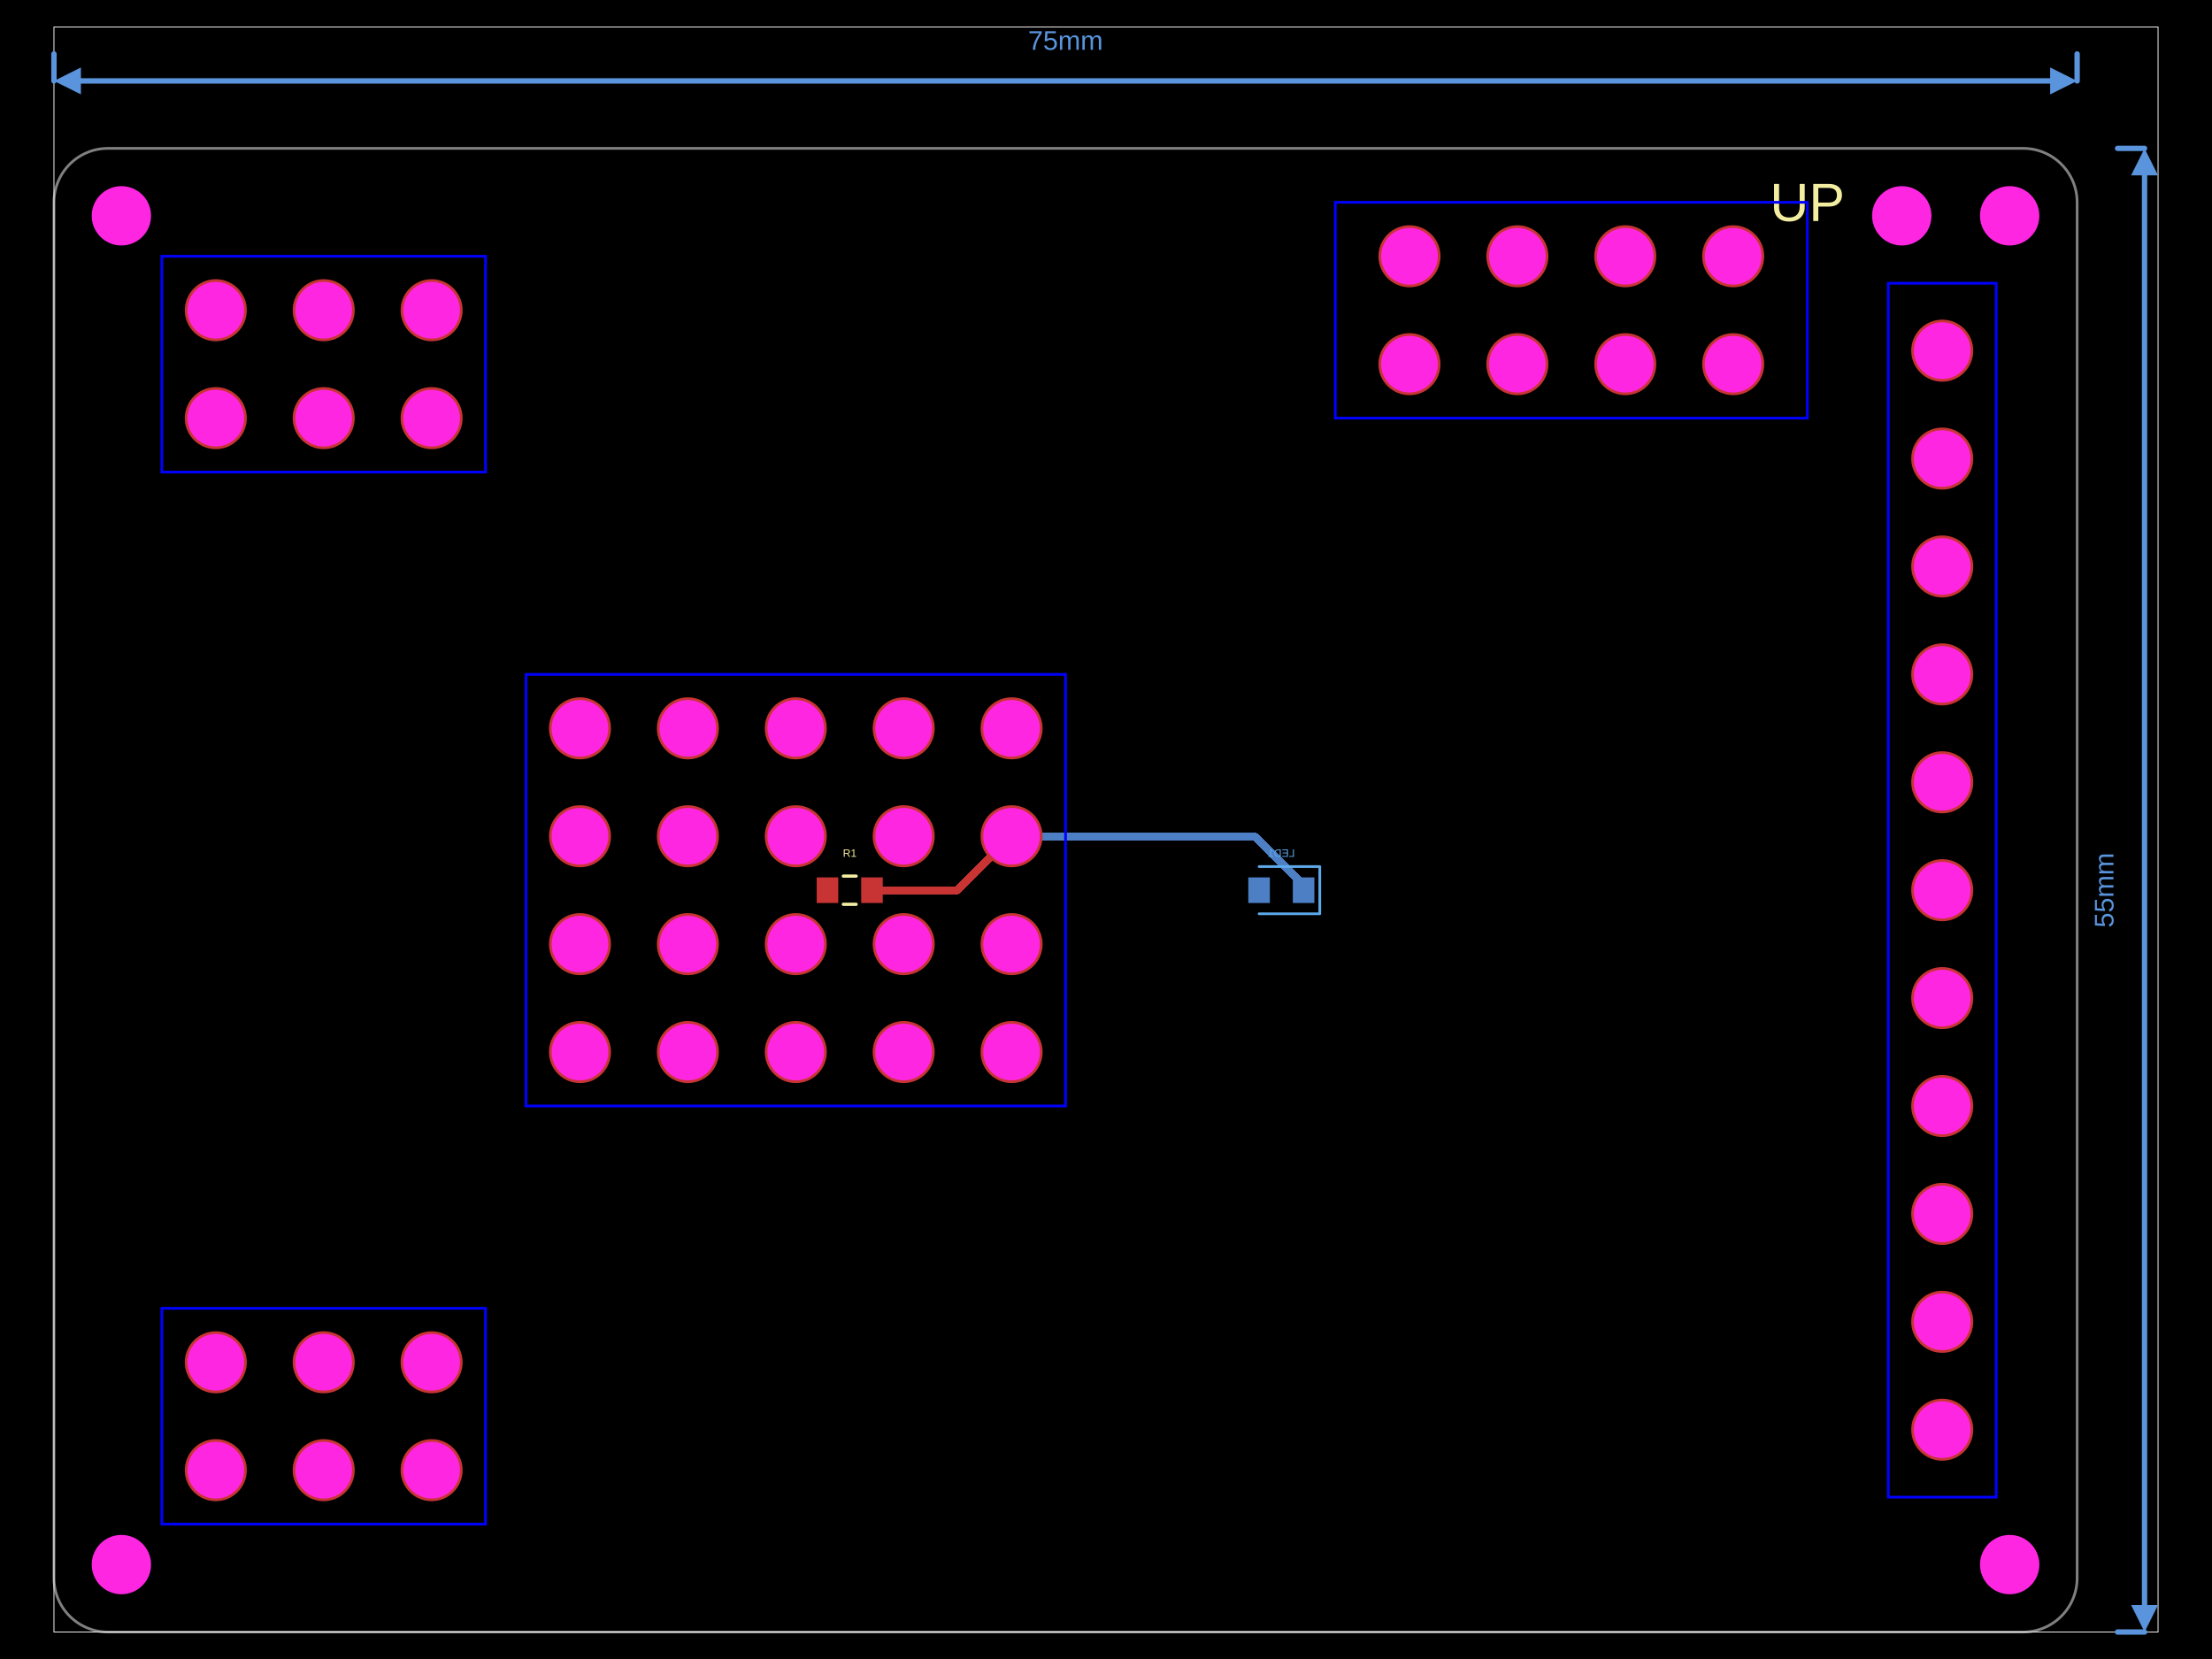
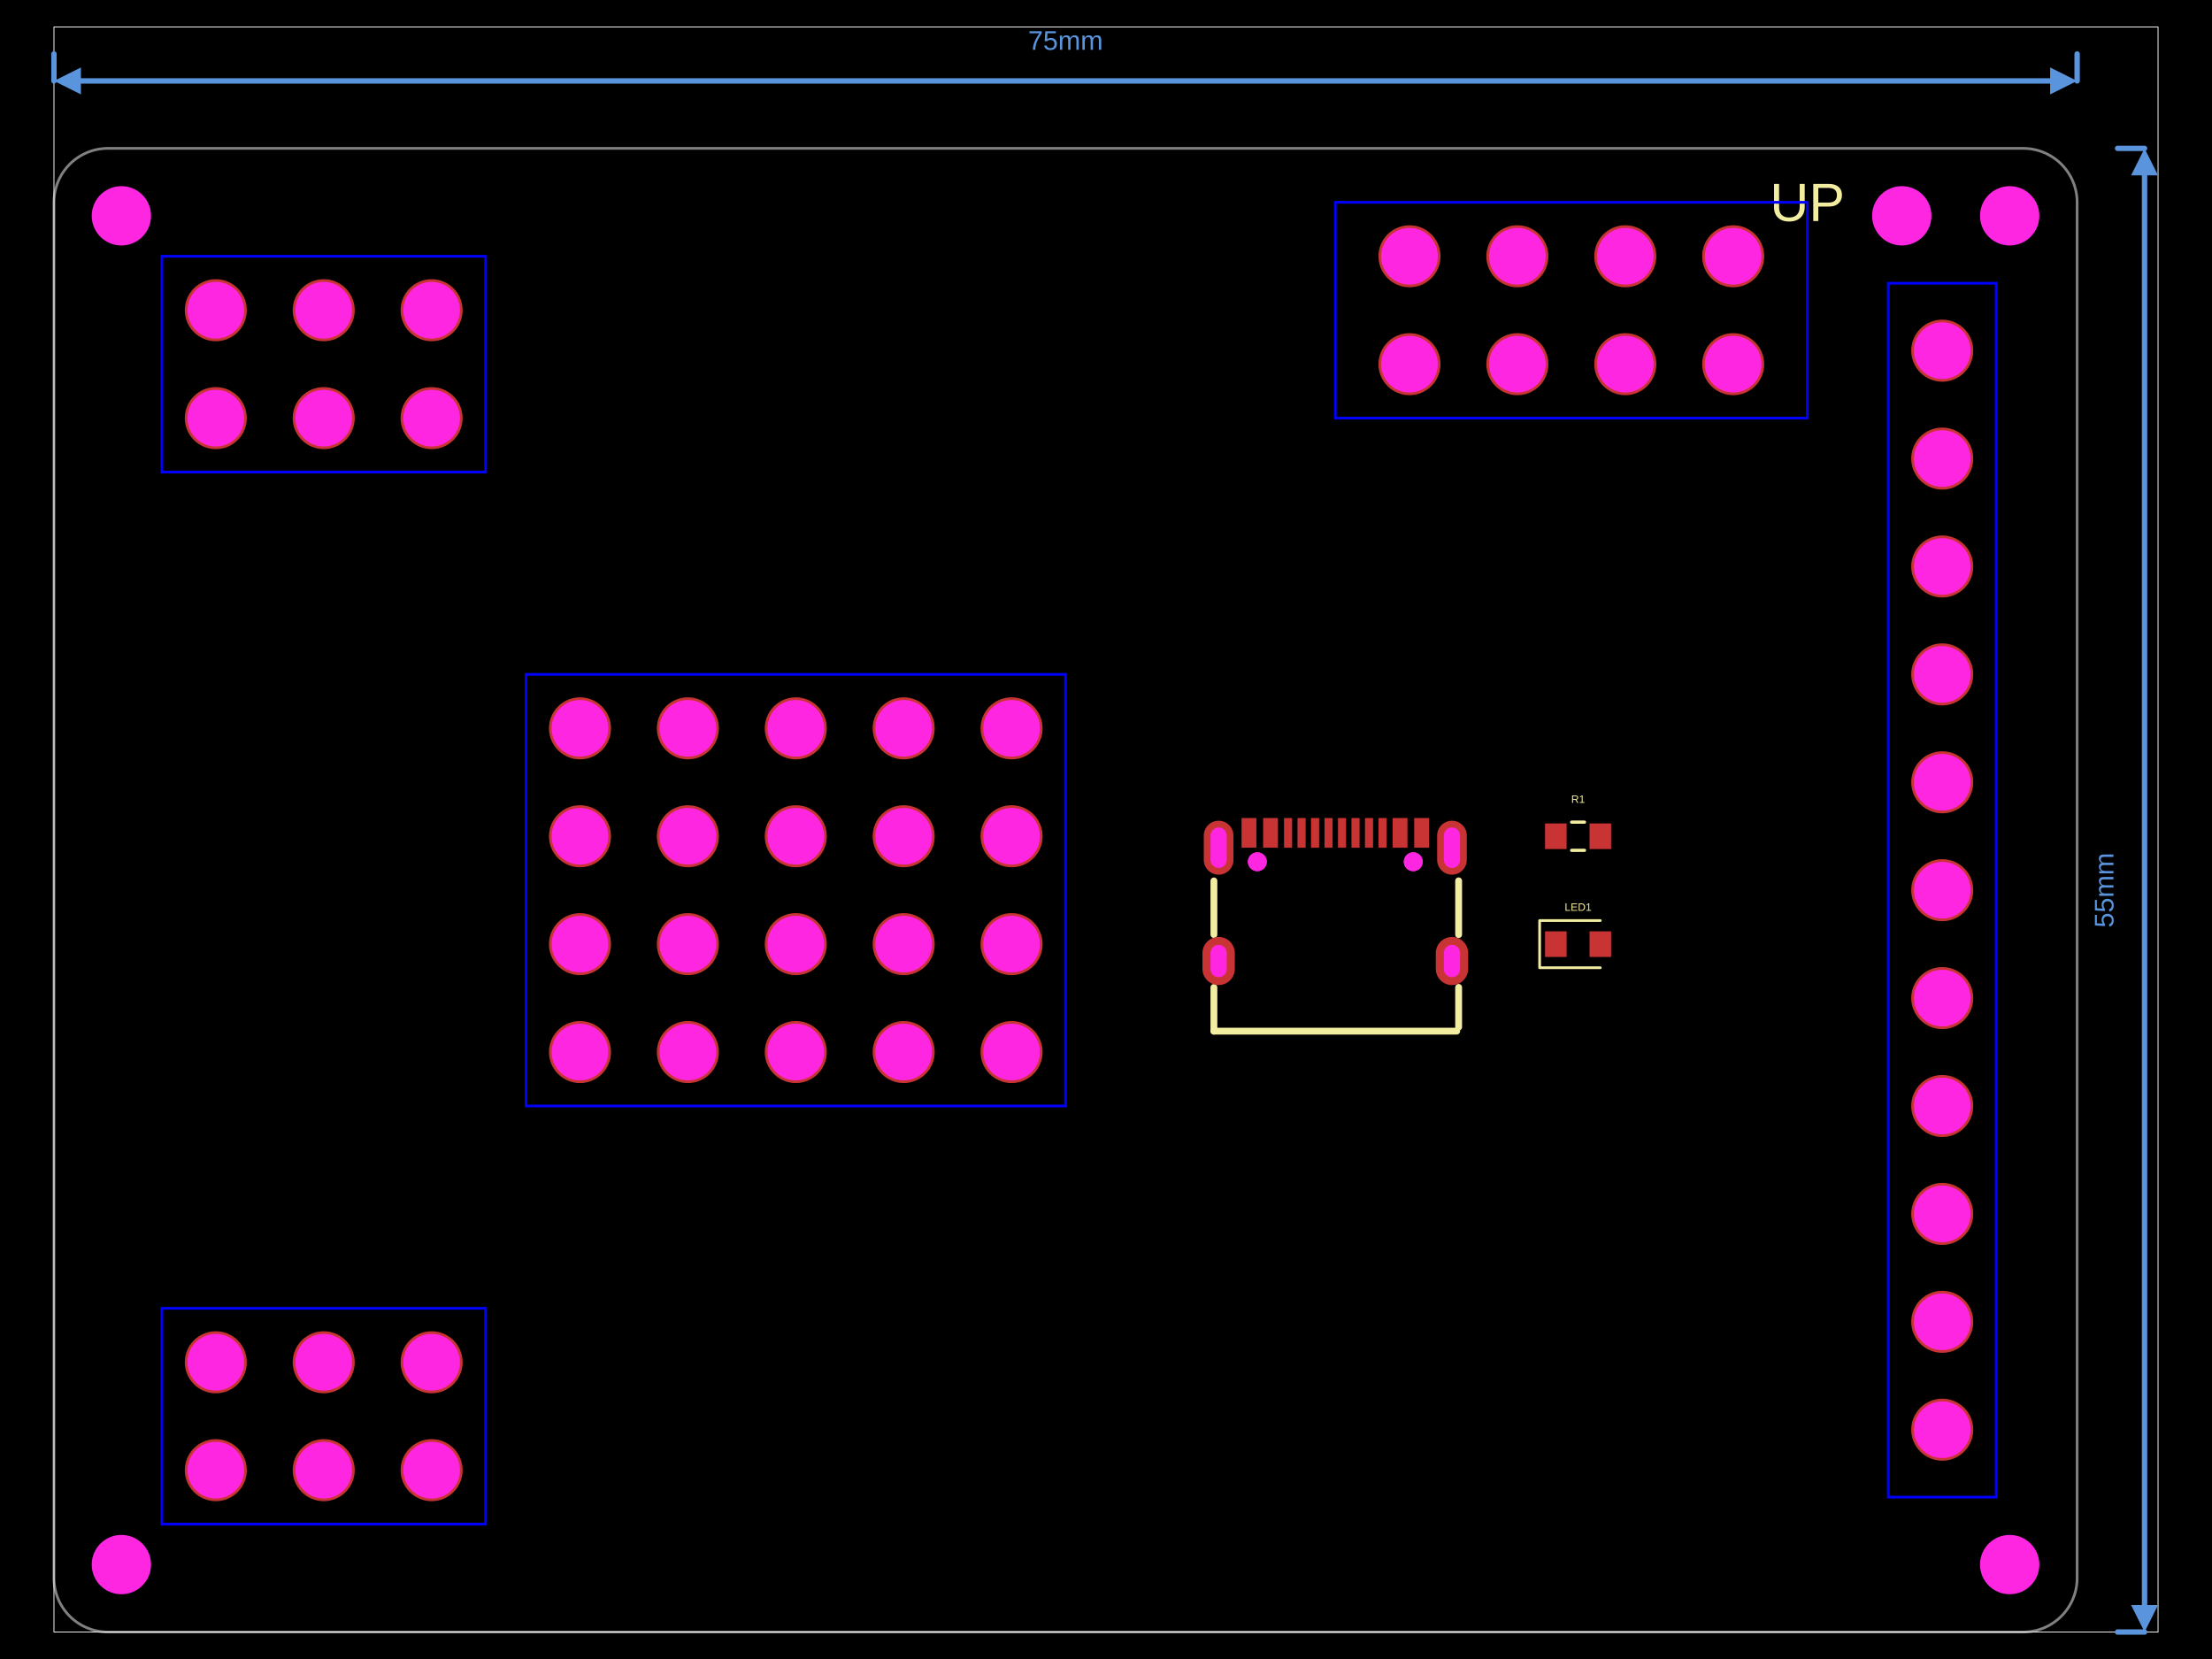
<svg xmlns="http://www.w3.org/2000/svg" width="800" height="600" data-software-used-string="@tscircuit/core@0.0.1693">
  <style />
  <rect class="boundary" x="0" y="0" fill="#000" width="800" height="600" data-type="pcb_background" data-pcb-layer="global" />
  <rect class="pcb-boundary" fill="none" stroke="#fff" stroke-width="0.3" x="19.512" y="9.756" width="760.976" height="580.488" data-type="pcb_boundary" data-pcb-layer="global" />
  <path class="pcb-board" d="M 39.024 590.244 L 731.707 590.244 L 732.665 590.22 L 733.62 590.15 L 734.57 590.033 L 735.514 589.869 L 736.448 589.659 L 737.371 589.404 L 738.281 589.103 L 739.174 588.759 L 740.05 588.371 L 740.905 587.94 L 741.739 587.468 L 742.548 586.956 L 743.331 586.404 L 744.086 585.815 L 744.811 585.189 L 745.505 584.529 L 746.165 583.835 L 746.79 583.11 L 747.38 582.355 L 747.931 581.572 L 748.443 580.763 L 748.916 579.93 L 749.346 579.074 L 749.734 578.199 L 750.079 577.305 L 750.379 576.396 L 750.635 575.473 L 750.845 574.538 L 751.008 573.595 L 751.126 572.644 L 751.196 571.689 L 751.22 570.732 L 751.22 73.171 L 751.196 72.213 L 751.126 71.258 L 751.008 70.308 L 750.845 69.364 L 750.635 68.43 L 750.379 67.507 L 750.079 66.597 L 749.734 65.704 L 749.346 64.828 L 748.916 63.973 L 748.443 63.139 L 747.931 62.33 L 747.38 61.547 L 746.79 60.792 L 746.165 60.067 L 745.505 59.374 L 744.811 58.713 L 744.086 58.088 L 743.331 57.498 L 742.548 56.947 L 741.739 56.435 L 740.905 55.963 L 740.05 55.532 L 739.174 55.144 L 738.281 54.799 L 737.371 54.499 L 736.448 54.243 L 735.514 54.033 L 734.57 53.87 L 733.62 53.752 L 732.665 53.682 L 731.707 53.659 L 39.024 53.659 L 38.067 53.682 L 37.112 53.752 L 36.161 53.87 L 35.218 54.033 L 34.283 54.243 L 33.36 54.499 L 32.451 54.799 L 31.557 55.144 L 30.682 55.532 L 29.826 55.963 L 28.993 56.435 L 28.184 56.947 L 27.401 57.498 L 26.646 58.088 L 25.921 58.713 L 25.227 59.374 L 24.567 60.067 L 23.941 60.792 L 23.352 61.547 L 22.801 62.33 L 22.288 63.139 L 21.816 63.973 L 21.386 64.828 L 20.997 65.704 L 20.653 66.597 L 20.352 67.507 L 20.097 68.43 L 19.887 69.364 L 19.723 70.308 L 19.606 71.258 L 19.536 72.213 L 19.512 73.171 L 19.512 570.732 L 19.536 571.689 L 19.606 572.644 L 19.723 573.595 L 19.887 574.538 L 20.097 575.473 L 20.352 576.396 L 20.653 577.305 L 20.997 578.199 L 21.386 579.074 L 21.816 579.93 L 22.288 580.763 L 22.801 581.572 L 23.352 582.355 L 23.941 583.11 L 24.567 583.835 L 25.227 584.529 L 25.921 585.189 L 26.646 585.815 L 27.401 586.404 L 28.184 586.956 L 28.993 587.468 L 29.826 587.94 L 30.682 588.371 L 31.557 588.759 L 32.451 589.103 L 33.36 589.404 L 34.283 589.659 L 35.218 589.869 L 36.161 590.033 L 37.112 590.15 L 38.067 590.22 L 39.024 590.244 Z" fill="none" stroke="rgba(255, 255, 255, 0.5)" stroke-width="0.976" data-type="pcb_board" data-pcb-layer="board" />
-   <rect class="pcb-pad" fill="rgb(77, 127, 196)" x="467.561" y="317.317" width="7.805" height="9.268" data-type="pcb_smtpad" data-pcb-layer="bottom" data-pad-name="LED1.pin1" />
-   <rect class="pcb-pad" fill="rgb(77, 127, 196)" x="451.463" y="317.317" width="7.805" height="9.268" data-type="pcb_smtpad" data-pcb-layer="bottom" data-pad-name="LED1.pin2" />
-   <path class="pcb-trace" stroke="rgb(77, 127, 196)" fill="none" d="M 365.854 302.439 L 453.659 302.439" stroke-width="2.927" stroke-linecap="round" stroke-linejoin="round" shape-rendering="crispEdges" data-type="pcb_trace" data-pcb-layer="bottom" />
-   <path class="pcb-trace" stroke="rgb(77, 127, 196)" fill="none" d="M 453.659 302.439 L 471.463 320.244" stroke-width="2.927" stroke-linecap="round" stroke-linejoin="round" shape-rendering="crispEdges" data-type="pcb_trace" data-pcb-layer="bottom" />
-   <path class="pcb-trace" stroke="rgb(77, 127, 196)" fill="none" d="M 471.463 320.244 L 471.463 321.951" stroke-width="2.927" stroke-linecap="round" stroke-linejoin="round" shape-rendering="crispEdges" data-type="pcb_trace" data-pcb-layer="bottom" />
-   <path class="pcb-trace" stroke="rgb(77, 127, 196)" fill="none" d="M 365.854 302.439 L 365.854 302.439" stroke-width="1.463" stroke-linecap="round" stroke-linejoin="round" shape-rendering="crispEdges" data-type="pcb_trace" data-pcb-layer="bottom" />
-   <path class="pcb-silkscreen pcb-silkscreen-bottom" d="M 455.366 313.415 L 477.317 313.415 L 477.317 330.488 L 455.366 330.488" fill="none" stroke="#5da9e9" stroke-width="0.976" stroke-linecap="round" stroke-linejoin="round" data-pcb-component-id="pcb_component_52" data-pcb-silkscreen-path-id="pcb_silkscreen_path_2" data-type="pcb_silkscreen_path" data-pcb-layer="bottom" />
-   <text x="0" y="0" dx="0" dy="0" fill="#5da9e9" font-family="Arial, sans-serif" font-size="3.902" text-anchor="middle" dominant-baseline="central" transform="matrix(-1,0,0,1,463.4146,308.5366)" class="pcb-silkscreen-text pcb-silkscreen-bottom" data-pcb-silkscreen-text-id="pcb_silkscreen_text_2" stroke="none" data-type="pcb_silkscreen_text" data-pcb-layer="bottom">LED1</text>
-   <rect class="pcb-pad" fill="rgb(200, 52, 52)" x="295.366" y="317.317" width="7.805" height="9.268" data-type="pcb_smtpad" data-pcb-layer="top" data-pad-name="R1.pin1" />
-   <rect class="pcb-pad" fill="rgb(200, 52, 52)" x="311.463" y="317.317" width="7.805" height="9.268" data-type="pcb_smtpad" data-pcb-layer="top" data-pad-name="R1.pin2" />
-   <path class="pcb-trace" stroke="rgb(200, 52, 52)" fill="none" d="M 315.366 321.951 L 346.341 321.951" stroke-width="2.927" stroke-linecap="round" stroke-linejoin="round" shape-rendering="crispEdges" data-type="pcb_trace" data-pcb-layer="top" />
-   <path class="pcb-trace" stroke="rgb(200, 52, 52)" fill="none" d="M 346.341 321.951 L 365.854 302.439" stroke-width="2.927" stroke-linecap="round" stroke-linejoin="round" shape-rendering="crispEdges" data-type="pcb_trace" data-pcb-layer="top" />
-   <path class="pcb-trace" stroke="rgb(200, 52, 52)" fill="none" d="M 365.854 302.439 L 365.854 302.439" stroke-width="1.463" stroke-linecap="round" stroke-linejoin="round" shape-rendering="crispEdges" data-type="pcb_trace" data-pcb-layer="top" />
+   <rect class="pcb-pad" fill="rgb(200, 52, 52)" x="558.78" y="297.805" width="7.805" height="9.268" data-type="pcb_smtpad" data-pcb-layer="top" data-pad-name="R1.pin1" />
+   <rect class="pcb-pad" fill="rgb(200, 52, 52)" x="574.878" y="297.805" width="7.805" height="9.268" data-type="pcb_smtpad" data-pcb-layer="top" data-pad-name="R1.pin2" />
+   <rect class="pcb-pad" fill="rgb(200, 52, 52)" x="558.78" y="336.829" width="7.805" height="9.268" data-type="pcb_smtpad" data-pcb-layer="top" data-pad-name="LED1.pin1" />
+   <rect class="pcb-pad" fill="rgb(200, 52, 52)" x="574.878" y="336.829" width="7.805" height="9.268" data-type="pcb_smtpad" data-pcb-layer="top" data-pad-name="LED1.pin2" />
+   <rect class="pcb-pad" fill="rgb(200, 52, 52)" x="449.024" y="295.853" width="5.366" height="10.732" data-type="pcb_smtpad" data-pcb-layer="top" data-pad-name="J_USB.pin17" />
+   <rect class="pcb-pad" fill="rgb(200, 52, 52)" x="456.83" y="295.853" width="5.366" height="10.732" data-type="pcb_smtpad" data-pcb-layer="top" data-pad-name="J_USB.pin18" />
+   <rect class="pcb-pad" fill="rgb(200, 52, 52)" x="464.391" y="295.853" width="2.927" height="10.732" data-type="pcb_smtpad" data-pcb-layer="top" data-pad-name="J_USB.pin19" />
+   <rect class="pcb-pad" fill="rgb(200, 52, 52)" x="469.27" y="295.853" width="2.927" height="10.732" data-type="pcb_smtpad" data-pcb-layer="top" data-pad-name="J_USB.pin20" />
+   <rect class="pcb-pad" fill="rgb(200, 52, 52)" x="474.147" y="295.853" width="2.927" height="10.732" data-type="pcb_smtpad" data-pcb-layer="top" data-pad-name="J_USB.pin21" />
+   <rect class="pcb-pad" fill="rgb(200, 52, 52)" x="479.024" y="295.853" width="2.927" height="10.732" data-type="pcb_smtpad" data-pcb-layer="top" data-pad-name="J_USB.pin22" />
+   <rect class="pcb-pad" fill="rgb(200, 52, 52)" x="483.903" y="295.853" width="2.927" height="10.732" data-type="pcb_smtpad" data-pcb-layer="top" data-pad-name="J_USB.pin23" />
+   <rect class="pcb-pad" fill="rgb(200, 52, 52)" x="488.78" y="295.853" width="2.927" height="10.732" data-type="pcb_smtpad" data-pcb-layer="top" data-pad-name="J_USB.pin24" />
+   <rect class="pcb-pad" fill="rgb(200, 52, 52)" x="493.659" y="295.853" width="2.927" height="10.732" data-type="pcb_smtpad" data-pcb-layer="top" data-pad-name="J_USB.pin25" />
+   <rect class="pcb-pad" fill="rgb(200, 52, 52)" x="498.538" y="295.853" width="2.927" height="10.732" data-type="pcb_smtpad" data-pcb-layer="top" data-pad-name="J_USB.pin26" />
+   <rect class="pcb-pad" fill="rgb(200, 52, 52)" x="503.66" y="295.853" width="5.366" height="10.732" data-type="pcb_smtpad" data-pcb-layer="top" data-pad-name="J_USB.pin27" />
+   <rect class="pcb-pad" fill="rgb(200, 52, 52)" x="511.464" y="295.853" width="5.366" height="10.732" data-type="pcb_smtpad" data-pcb-layer="top" data-pad-name="J_USB.pin28" />
  <text x="0" y="0" dx="0" dy="0" fill="#f2eda1" font-family="Arial, sans-serif" font-size="19.512" text-anchor="middle" dominant-baseline="central" transform="matrix(1,0,0,1,653.6585,73.17073)" class="pcb-silkscreen-text pcb-silkscreen-top" data-pcb-silkscreen-text-id="pcb_silkscreen_text_0" stroke="none" data-type="pcb_silkscreen_text" data-pcb-layer="top">UP</text>
-   <path class="pcb-silkscreen pcb-silkscreen-top" d="M 305.002 316.854 L 309.632 316.854" fill="none" stroke="#f2eda1" stroke-width="1.171" stroke-linecap="round" stroke-linejoin="round" data-pcb-component-id="pcb_component_51" data-pcb-silkscreen-path-id="pcb_silkscreen_path_0" data-type="pcb_silkscreen_path" data-pcb-layer="top" />
-   <path class="pcb-silkscreen pcb-silkscreen-top" d="M 305.002 327.049 L 309.632 327.049" fill="none" stroke="#f2eda1" stroke-width="1.171" stroke-linecap="round" stroke-linejoin="round" data-pcb-component-id="pcb_component_51" data-pcb-silkscreen-path-id="pcb_silkscreen_path_1" data-type="pcb_silkscreen_path" data-pcb-layer="top" />
-   <text x="0" y="0" dx="0" dy="0" fill="#f2eda1" font-family="Arial, sans-serif" font-size="3.902" text-anchor="middle" dominant-baseline="central" transform="matrix(1,0,0,1,307.3171,308.5366)" class="pcb-silkscreen-text pcb-silkscreen-top" data-pcb-silkscreen-text-id="pcb_silkscreen_text_1" stroke="none" data-type="pcb_silkscreen_text" data-pcb-layer="top">R1</text>
+   <path class="pcb-silkscreen pcb-silkscreen-top" d="M 568.417 297.341 L 573.046 297.341" fill="none" stroke="#f2eda1" stroke-width="1.171" stroke-linecap="round" stroke-linejoin="round" data-pcb-component-id="pcb_component_52" data-pcb-silkscreen-path-id="pcb_silkscreen_path_0" data-type="pcb_silkscreen_path" data-pcb-layer="top" />
+   <path class="pcb-silkscreen pcb-silkscreen-top" d="M 568.417 307.537 L 573.046 307.537" fill="none" stroke="#f2eda1" stroke-width="1.171" stroke-linecap="round" stroke-linejoin="round" data-pcb-component-id="pcb_component_52" data-pcb-silkscreen-path-id="pcb_silkscreen_path_1" data-type="pcb_silkscreen_path" data-pcb-layer="top" />
+   <text x="0" y="0" dx="0" dy="0" fill="#f2eda1" font-family="Arial, sans-serif" font-size="3.902" text-anchor="middle" dominant-baseline="central" transform="matrix(1,0,0,1,570.7317,289.0244)" class="pcb-silkscreen-text pcb-silkscreen-top" data-pcb-silkscreen-text-id="pcb_silkscreen_text_1" stroke="none" data-type="pcb_silkscreen_text" data-pcb-layer="top">R1</text>
+   <path class="pcb-silkscreen pcb-silkscreen-top" d="M 578.78 332.927 L 556.829 332.927 L 556.829 350 L 578.78 350" fill="none" stroke="#f2eda1" stroke-width="0.976" stroke-linecap="round" stroke-linejoin="round" data-pcb-component-id="pcb_component_53" data-pcb-silkscreen-path-id="pcb_silkscreen_path_2" data-type="pcb_silkscreen_path" data-pcb-layer="top" />
+   <text x="0" y="0" dx="0" dy="0" fill="#f2eda1" font-family="Arial, sans-serif" font-size="3.902" text-anchor="middle" dominant-baseline="central" transform="matrix(1,0,0,1,570.7317,328.0488)" class="pcb-silkscreen-text pcb-silkscreen-top" data-pcb-silkscreen-text-id="pcb_silkscreen_text_2" stroke="none" data-type="pcb_silkscreen_text" data-pcb-layer="top">LED1</text>
+   <path class="pcb-silkscreen pcb-silkscreen-top" d="M 527.532 338.019 L 527.532 318.566" fill="none" stroke="#f2eda1" stroke-width="2.478" stroke-linecap="round" stroke-linejoin="round" data-pcb-component-id="pcb_component_51" data-pcb-silkscreen-path-id="pcb_silkscreen_path_3" data-type="pcb_silkscreen_path" data-pcb-layer="top" />
+   <path class="pcb-silkscreen pcb-silkscreen-top" d="M 527.532 371.473 L 527.532 357.102" fill="none" stroke="#f2eda1" stroke-width="2.478" stroke-linecap="round" stroke-linejoin="round" data-pcb-component-id="pcb_component_51" data-pcb-silkscreen-path-id="pcb_silkscreen_path_4" data-type="pcb_silkscreen_path" data-pcb-layer="top" />
+   <path class="pcb-silkscreen pcb-silkscreen-top" d="M 439.025 337.989 L 439.025 318.596" fill="none" stroke="#f2eda1" stroke-width="2.478" stroke-linecap="round" stroke-linejoin="round" data-pcb-component-id="pcb_component_51" data-pcb-silkscreen-path-id="pcb_silkscreen_path_5" data-type="pcb_silkscreen_path" data-pcb-layer="top" />
+   <path class="pcb-silkscreen pcb-silkscreen-top" d="M 439.025 372.927 L 439.025 357.133" fill="none" stroke="#f2eda1" stroke-width="2.478" stroke-linecap="round" stroke-linejoin="round" data-pcb-component-id="pcb_component_51" data-pcb-silkscreen-path-id="pcb_silkscreen_path_6" data-type="pcb_silkscreen_path" data-pcb-layer="top" />
+   <path class="pcb-silkscreen pcb-silkscreen-top" d="M 526.83 372.927 L 439.025 372.927" fill="none" stroke="#f2eda1" stroke-width="2.478" stroke-linecap="round" stroke-linejoin="round" data-pcb-component-id="pcb_component_51" data-pcb-silkscreen-path-id="pcb_silkscreen_path_7" data-type="pcb_silkscreen_path" data-pcb-layer="top" />
+   <g data-type="pcb_plated_hole" data-pcb-layer="through" data-pad-name="J_USB.pin13">
+     <path class="pcb-hole-outer" fill="rgb(200, 52, 52)" d="M5.366,-4.39 v8.78 a5.366,5.366 0 0 1 -10.732,0 v-8.78 a5.366,5.366 0 0 1 10.732,0 z" transform="translate(440.7319 306.5842)" data-type="pcb_plated_hole" data-pcb-layer="top" />
+     <path class="pcb-hole-inner" fill="#FF26E2" d="M2.927,-4.39 v8.78 a2.927,2.927 0 0 1 -5.854,0 v-8.78 a2.927,2.927 0 0 1 5.854,0 z" transform="translate(440.7319 306.5842)" data-type="pcb_plated_hole_drill" data-pcb-layer="drill" />
+   </g>
+   <g data-type="pcb_plated_hole" data-pcb-layer="through" data-pad-name="J_USB.pin14">
+     <path class="pcb-hole-outer" fill="rgb(200, 52, 52)" d="M5.366,-4.39 v8.78 a5.366,5.366 0 0 1 -10.732,0 v-8.78 a5.366,5.366 0 0 1 10.732,0 z" transform="translate(525.1218 306.5842)" data-type="pcb_plated_hole" data-pcb-layer="top" />
+     <path class="pcb-hole-inner" fill="#FF26E2" d="M2.927,-4.39 v8.78 a2.927,2.927 0 0 1 -5.854,0 v-8.78 a2.927,2.927 0 0 1 5.854,0 z" transform="translate(525.1218 306.5842)" data-type="pcb_plated_hole_drill" data-pcb-layer="drill" />
+   </g>
+   <g data-type="pcb_plated_hole" data-pcb-layer="through" data-pad-name="J_USB.pin15">
+     <path class="pcb-hole-outer" fill="rgb(200, 52, 52)" d="M5.854,-2.927 v5.854 a5.854,5.854 0 0 1 -11.707,0 v-5.854 a5.854,5.854 0 0 1 11.707,0 z" transform="translate(440.7319 347.5612)" data-type="pcb_plated_hole" data-pcb-layer="top" />
+     <path class="pcb-hole-inner" fill="#FF26E2" d="M2.927,-2.927 v5.854 a2.927,2.927 0 0 1 -5.854,0 v-5.854 a2.927,2.927 0 0 1 5.854,0 z" transform="translate(440.7319 347.5612)" data-type="pcb_plated_hole_drill" data-pcb-layer="drill" />
+   </g>
+   <g data-type="pcb_plated_hole" data-pcb-layer="through" data-pad-name="J_USB.pin16">
+     <path class="pcb-hole-outer" fill="rgb(200, 52, 52)" d="M5.854,-2.927 v5.854 a5.854,5.854 0 0 1 -11.707,0 v-5.854 a5.854,5.854 0 0 1 11.707,0 z" transform="translate(525.1218 347.5612)" data-type="pcb_plated_hole" data-pcb-layer="top" />
+     <path class="pcb-hole-inner" fill="#FF26E2" d="M2.927,-2.927 v5.854 a2.927,2.927 0 0 1 -5.854,0 v-5.854 a2.927,2.927 0 0 1 5.854,0 z" transform="translate(525.1218 347.5612)" data-type="pcb_plated_hole_drill" data-pcb-layer="drill" />
+   </g>
  <g data-type="pcb_via" data-pcb-layer="through">
    <circle class="pcb-hole-outer" fill="rgb(200, 52, 52)" cx="78.049" cy="531.707" r="11.22" data-type="pcb_via" data-pcb-layer="top" />
    <circle class="pcb-hole-inner" fill="#FF26E2" cx="78.049" cy="531.707" r="10.244" data-type="pcb_via" data-pcb-layer="drill" />
  </g>
  <g data-type="pcb_via" data-pcb-layer="through">
    <circle class="pcb-hole-outer" fill="rgb(200, 52, 52)" cx="78.049" cy="492.683" r="11.22" data-type="pcb_via" data-pcb-layer="top" />
    <circle class="pcb-hole-inner" fill="#FF26E2" cx="78.049" cy="492.683" r="10.244" data-type="pcb_via" data-pcb-layer="drill" />
  </g>
  <g data-type="pcb_via" data-pcb-layer="through">
    <circle class="pcb-hole-outer" fill="rgb(200, 52, 52)" cx="117.073" cy="531.707" r="11.22" data-type="pcb_via" data-pcb-layer="top" />
    <circle class="pcb-hole-inner" fill="#FF26E2" cx="117.073" cy="531.707" r="10.244" data-type="pcb_via" data-pcb-layer="drill" />
  </g>
  <g data-type="pcb_via" data-pcb-layer="through">
    <circle class="pcb-hole-outer" fill="rgb(200, 52, 52)" cx="117.073" cy="492.683" r="11.22" data-type="pcb_via" data-pcb-layer="top" />
    <circle class="pcb-hole-inner" fill="#FF26E2" cx="117.073" cy="492.683" r="10.244" data-type="pcb_via" data-pcb-layer="drill" />
  </g>
  <g data-type="pcb_via" data-pcb-layer="through">
    <circle class="pcb-hole-outer" fill="rgb(200, 52, 52)" cx="156.098" cy="531.707" r="11.22" data-type="pcb_via" data-pcb-layer="top" />
    <circle class="pcb-hole-inner" fill="#FF26E2" cx="156.098" cy="531.707" r="10.244" data-type="pcb_via" data-pcb-layer="drill" />
  </g>
  <g data-type="pcb_via" data-pcb-layer="through">
    <circle class="pcb-hole-outer" fill="rgb(200, 52, 52)" cx="156.098" cy="492.683" r="11.22" data-type="pcb_via" data-pcb-layer="top" />
    <circle class="pcb-hole-inner" fill="#FF26E2" cx="156.098" cy="492.683" r="10.244" data-type="pcb_via" data-pcb-layer="drill" />
  </g>
  <g data-type="pcb_via" data-pcb-layer="through">
    <circle class="pcb-hole-outer" fill="rgb(200, 52, 52)" cx="78.049" cy="151.22" r="11.22" data-type="pcb_via" data-pcb-layer="top" />
    <circle class="pcb-hole-inner" fill="#FF26E2" cx="78.049" cy="151.22" r="10.244" data-type="pcb_via" data-pcb-layer="drill" />
  </g>
  <g data-type="pcb_via" data-pcb-layer="through">
    <circle class="pcb-hole-outer" fill="rgb(200, 52, 52)" cx="78.049" cy="112.195" r="11.22" data-type="pcb_via" data-pcb-layer="top" />
    <circle class="pcb-hole-inner" fill="#FF26E2" cx="78.049" cy="112.195" r="10.244" data-type="pcb_via" data-pcb-layer="drill" />
  </g>
  <g data-type="pcb_via" data-pcb-layer="through">
    <circle class="pcb-hole-outer" fill="rgb(200, 52, 52)" cx="117.073" cy="151.22" r="11.22" data-type="pcb_via" data-pcb-layer="top" />
    <circle class="pcb-hole-inner" fill="#FF26E2" cx="117.073" cy="151.22" r="10.244" data-type="pcb_via" data-pcb-layer="drill" />
  </g>
  <g data-type="pcb_via" data-pcb-layer="through">
    <circle class="pcb-hole-outer" fill="rgb(200, 52, 52)" cx="117.073" cy="112.195" r="11.22" data-type="pcb_via" data-pcb-layer="top" />
    <circle class="pcb-hole-inner" fill="#FF26E2" cx="117.073" cy="112.195" r="10.244" data-type="pcb_via" data-pcb-layer="drill" />
  </g>
  <g data-type="pcb_via" data-pcb-layer="through">
    <circle class="pcb-hole-outer" fill="rgb(200, 52, 52)" cx="156.098" cy="151.22" r="11.22" data-type="pcb_via" data-pcb-layer="top" />
    <circle class="pcb-hole-inner" fill="#FF26E2" cx="156.098" cy="151.22" r="10.244" data-type="pcb_via" data-pcb-layer="drill" />
  </g>
  <g data-type="pcb_via" data-pcb-layer="through">
    <circle class="pcb-hole-outer" fill="rgb(200, 52, 52)" cx="156.098" cy="112.195" r="11.22" data-type="pcb_via" data-pcb-layer="top" />
    <circle class="pcb-hole-inner" fill="#FF26E2" cx="156.098" cy="112.195" r="10.244" data-type="pcb_via" data-pcb-layer="drill" />
  </g>
  <g data-type="pcb_via" data-pcb-layer="through">
    <circle class="pcb-hole-outer" fill="rgb(200, 52, 52)" cx="509.756" cy="131.707" r="11.22" data-type="pcb_via" data-pcb-layer="top" />
    <circle class="pcb-hole-inner" fill="#FF26E2" cx="509.756" cy="131.707" r="10.244" data-type="pcb_via" data-pcb-layer="drill" />
  </g>
  <g data-type="pcb_via" data-pcb-layer="through">
    <circle class="pcb-hole-outer" fill="rgb(200, 52, 52)" cx="509.756" cy="92.683" r="11.22" data-type="pcb_via" data-pcb-layer="top" />
    <circle class="pcb-hole-inner" fill="#FF26E2" cx="509.756" cy="92.683" r="10.244" data-type="pcb_via" data-pcb-layer="drill" />
  </g>
  <g data-type="pcb_via" data-pcb-layer="through">
    <circle class="pcb-hole-outer" fill="rgb(200, 52, 52)" cx="548.78" cy="131.707" r="11.22" data-type="pcb_via" data-pcb-layer="top" />
    <circle class="pcb-hole-inner" fill="#FF26E2" cx="548.78" cy="131.707" r="10.244" data-type="pcb_via" data-pcb-layer="drill" />
  </g>
  <g data-type="pcb_via" data-pcb-layer="through">
    <circle class="pcb-hole-outer" fill="rgb(200, 52, 52)" cx="548.78" cy="92.683" r="11.22" data-type="pcb_via" data-pcb-layer="top" />
    <circle class="pcb-hole-inner" fill="#FF26E2" cx="548.78" cy="92.683" r="10.244" data-type="pcb_via" data-pcb-layer="drill" />
  </g>
  <g data-type="pcb_via" data-pcb-layer="through">
    <circle class="pcb-hole-outer" fill="rgb(200, 52, 52)" cx="587.805" cy="131.707" r="11.22" data-type="pcb_via" data-pcb-layer="top" />
    <circle class="pcb-hole-inner" fill="#FF26E2" cx="587.805" cy="131.707" r="10.244" data-type="pcb_via" data-pcb-layer="drill" />
  </g>
  <g data-type="pcb_via" data-pcb-layer="through">
    <circle class="pcb-hole-outer" fill="rgb(200, 52, 52)" cx="587.805" cy="92.683" r="11.22" data-type="pcb_via" data-pcb-layer="top" />
    <circle class="pcb-hole-inner" fill="#FF26E2" cx="587.805" cy="92.683" r="10.244" data-type="pcb_via" data-pcb-layer="drill" />
  </g>
  <g data-type="pcb_via" data-pcb-layer="through">
    <circle class="pcb-hole-outer" fill="rgb(200, 52, 52)" cx="626.829" cy="131.707" r="11.22" data-type="pcb_via" data-pcb-layer="top" />
    <circle class="pcb-hole-inner" fill="#FF26E2" cx="626.829" cy="131.707" r="10.244" data-type="pcb_via" data-pcb-layer="drill" />
  </g>
  <g data-type="pcb_via" data-pcb-layer="through">
    <circle class="pcb-hole-outer" fill="rgb(200, 52, 52)" cx="626.829" cy="92.683" r="11.22" data-type="pcb_via" data-pcb-layer="top" />
    <circle class="pcb-hole-inner" fill="#FF26E2" cx="626.829" cy="92.683" r="10.244" data-type="pcb_via" data-pcb-layer="drill" />
  </g>
  <g data-type="pcb_via" data-pcb-layer="through">
    <circle class="pcb-hole-outer" fill="rgb(200, 52, 52)" cx="702.439" cy="517.073" r="11.22" data-type="pcb_via" data-pcb-layer="top" />
    <circle class="pcb-hole-inner" fill="#FF26E2" cx="702.439" cy="517.073" r="10.244" data-type="pcb_via" data-pcb-layer="drill" />
  </g>
  <g data-type="pcb_via" data-pcb-layer="through">
    <circle class="pcb-hole-outer" fill="rgb(200, 52, 52)" cx="702.439" cy="478.049" r="11.22" data-type="pcb_via" data-pcb-layer="top" />
    <circle class="pcb-hole-inner" fill="#FF26E2" cx="702.439" cy="478.049" r="10.244" data-type="pcb_via" data-pcb-layer="drill" />
  </g>
  <g data-type="pcb_via" data-pcb-layer="through">
    <circle class="pcb-hole-outer" fill="rgb(200, 52, 52)" cx="702.439" cy="439.024" r="11.22" data-type="pcb_via" data-pcb-layer="top" />
    <circle class="pcb-hole-inner" fill="#FF26E2" cx="702.439" cy="439.024" r="10.244" data-type="pcb_via" data-pcb-layer="drill" />
  </g>
  <g data-type="pcb_via" data-pcb-layer="through">
    <circle class="pcb-hole-outer" fill="rgb(200, 52, 52)" cx="702.439" cy="400" r="11.22" data-type="pcb_via" data-pcb-layer="top" />
    <circle class="pcb-hole-inner" fill="#FF26E2" cx="702.439" cy="400" r="10.244" data-type="pcb_via" data-pcb-layer="drill" />
  </g>
  <g data-type="pcb_via" data-pcb-layer="through">
    <circle class="pcb-hole-outer" fill="rgb(200, 52, 52)" cx="702.439" cy="360.976" r="11.22" data-type="pcb_via" data-pcb-layer="top" />
    <circle class="pcb-hole-inner" fill="#FF26E2" cx="702.439" cy="360.976" r="10.244" data-type="pcb_via" data-pcb-layer="drill" />
  </g>
  <g data-type="pcb_via" data-pcb-layer="through">
    <circle class="pcb-hole-outer" fill="rgb(200, 52, 52)" cx="702.439" cy="321.951" r="11.22" data-type="pcb_via" data-pcb-layer="top" />
    <circle class="pcb-hole-inner" fill="#FF26E2" cx="702.439" cy="321.951" r="10.244" data-type="pcb_via" data-pcb-layer="drill" />
  </g>
  <g data-type="pcb_via" data-pcb-layer="through">
    <circle class="pcb-hole-outer" fill="rgb(200, 52, 52)" cx="702.439" cy="282.927" r="11.22" data-type="pcb_via" data-pcb-layer="top" />
    <circle class="pcb-hole-inner" fill="#FF26E2" cx="702.439" cy="282.927" r="10.244" data-type="pcb_via" data-pcb-layer="drill" />
  </g>
  <g data-type="pcb_via" data-pcb-layer="through">
    <circle class="pcb-hole-outer" fill="rgb(200, 52, 52)" cx="702.439" cy="243.902" r="11.22" data-type="pcb_via" data-pcb-layer="top" />
    <circle class="pcb-hole-inner" fill="#FF26E2" cx="702.439" cy="243.902" r="10.244" data-type="pcb_via" data-pcb-layer="drill" />
  </g>
  <g data-type="pcb_via" data-pcb-layer="through">
    <circle class="pcb-hole-outer" fill="rgb(200, 52, 52)" cx="702.439" cy="204.878" r="11.22" data-type="pcb_via" data-pcb-layer="top" />
    <circle class="pcb-hole-inner" fill="#FF26E2" cx="702.439" cy="204.878" r="10.244" data-type="pcb_via" data-pcb-layer="drill" />
  </g>
  <g data-type="pcb_via" data-pcb-layer="through">
    <circle class="pcb-hole-outer" fill="rgb(200, 52, 52)" cx="702.439" cy="165.854" r="11.22" data-type="pcb_via" data-pcb-layer="top" />
    <circle class="pcb-hole-inner" fill="#FF26E2" cx="702.439" cy="165.854" r="10.244" data-type="pcb_via" data-pcb-layer="drill" />
  </g>
  <g data-type="pcb_via" data-pcb-layer="through">
    <circle class="pcb-hole-outer" fill="rgb(200, 52, 52)" cx="702.439" cy="126.829" r="11.22" data-type="pcb_via" data-pcb-layer="top" />
    <circle class="pcb-hole-inner" fill="#FF26E2" cx="702.439" cy="126.829" r="10.244" data-type="pcb_via" data-pcb-layer="drill" />
  </g>
  <g data-type="pcb_via" data-pcb-layer="through">
    <circle class="pcb-hole-outer" fill="rgb(200, 52, 52)" cx="209.756" cy="380.488" r="11.22" data-type="pcb_via" data-pcb-layer="top" />
    <circle class="pcb-hole-inner" fill="#FF26E2" cx="209.756" cy="380.488" r="10.244" data-type="pcb_via" data-pcb-layer="drill" />
  </g>
  <g data-type="pcb_via" data-pcb-layer="through">
    <circle class="pcb-hole-outer" fill="rgb(200, 52, 52)" cx="209.756" cy="341.463" r="11.22" data-type="pcb_via" data-pcb-layer="top" />
    <circle class="pcb-hole-inner" fill="#FF26E2" cx="209.756" cy="341.463" r="10.244" data-type="pcb_via" data-pcb-layer="drill" />
  </g>
  <g data-type="pcb_via" data-pcb-layer="through">
    <circle class="pcb-hole-outer" fill="rgb(200, 52, 52)" cx="209.756" cy="302.439" r="11.22" data-type="pcb_via" data-pcb-layer="top" />
    <circle class="pcb-hole-inner" fill="#FF26E2" cx="209.756" cy="302.439" r="10.244" data-type="pcb_via" data-pcb-layer="drill" />
  </g>
  <g data-type="pcb_via" data-pcb-layer="through">
    <circle class="pcb-hole-outer" fill="rgb(200, 52, 52)" cx="209.756" cy="263.415" r="11.22" data-type="pcb_via" data-pcb-layer="top" />
    <circle class="pcb-hole-inner" fill="#FF26E2" cx="209.756" cy="263.415" r="10.244" data-type="pcb_via" data-pcb-layer="drill" />
  </g>
  <g data-type="pcb_via" data-pcb-layer="through">
    <circle class="pcb-hole-outer" fill="rgb(200, 52, 52)" cx="248.78" cy="380.488" r="11.22" data-type="pcb_via" data-pcb-layer="top" />
    <circle class="pcb-hole-inner" fill="#FF26E2" cx="248.78" cy="380.488" r="10.244" data-type="pcb_via" data-pcb-layer="drill" />
  </g>
  <g data-type="pcb_via" data-pcb-layer="through">
    <circle class="pcb-hole-outer" fill="rgb(200, 52, 52)" cx="248.78" cy="341.463" r="11.22" data-type="pcb_via" data-pcb-layer="top" />
    <circle class="pcb-hole-inner" fill="#FF26E2" cx="248.78" cy="341.463" r="10.244" data-type="pcb_via" data-pcb-layer="drill" />
  </g>
  <g data-type="pcb_via" data-pcb-layer="through">
    <circle class="pcb-hole-outer" fill="rgb(200, 52, 52)" cx="248.78" cy="302.439" r="11.22" data-type="pcb_via" data-pcb-layer="top" />
    <circle class="pcb-hole-inner" fill="#FF26E2" cx="248.78" cy="302.439" r="10.244" data-type="pcb_via" data-pcb-layer="drill" />
  </g>
  <g data-type="pcb_via" data-pcb-layer="through">
    <circle class="pcb-hole-outer" fill="rgb(200, 52, 52)" cx="248.78" cy="263.415" r="11.22" data-type="pcb_via" data-pcb-layer="top" />
    <circle class="pcb-hole-inner" fill="#FF26E2" cx="248.78" cy="263.415" r="10.244" data-type="pcb_via" data-pcb-layer="drill" />
  </g>
  <g data-type="pcb_via" data-pcb-layer="through">
    <circle class="pcb-hole-outer" fill="rgb(200, 52, 52)" cx="287.805" cy="380.488" r="11.22" data-type="pcb_via" data-pcb-layer="top" />
    <circle class="pcb-hole-inner" fill="#FF26E2" cx="287.805" cy="380.488" r="10.244" data-type="pcb_via" data-pcb-layer="drill" />
  </g>
  <g data-type="pcb_via" data-pcb-layer="through">
    <circle class="pcb-hole-outer" fill="rgb(200, 52, 52)" cx="287.805" cy="341.463" r="11.22" data-type="pcb_via" data-pcb-layer="top" />
    <circle class="pcb-hole-inner" fill="#FF26E2" cx="287.805" cy="341.463" r="10.244" data-type="pcb_via" data-pcb-layer="drill" />
  </g>
  <g data-type="pcb_via" data-pcb-layer="through">
    <circle class="pcb-hole-outer" fill="rgb(200, 52, 52)" cx="287.805" cy="302.439" r="11.22" data-type="pcb_via" data-pcb-layer="top" />
    <circle class="pcb-hole-inner" fill="#FF26E2" cx="287.805" cy="302.439" r="10.244" data-type="pcb_via" data-pcb-layer="drill" />
  </g>
  <g data-type="pcb_via" data-pcb-layer="through">
    <circle class="pcb-hole-outer" fill="rgb(200, 52, 52)" cx="287.805" cy="263.415" r="11.22" data-type="pcb_via" data-pcb-layer="top" />
    <circle class="pcb-hole-inner" fill="#FF26E2" cx="287.805" cy="263.415" r="10.244" data-type="pcb_via" data-pcb-layer="drill" />
  </g>
  <g data-type="pcb_via" data-pcb-layer="through">
    <circle class="pcb-hole-outer" fill="rgb(200, 52, 52)" cx="326.829" cy="380.488" r="11.22" data-type="pcb_via" data-pcb-layer="top" />
    <circle class="pcb-hole-inner" fill="#FF26E2" cx="326.829" cy="380.488" r="10.244" data-type="pcb_via" data-pcb-layer="drill" />
  </g>
  <g data-type="pcb_via" data-pcb-layer="through">
    <circle class="pcb-hole-outer" fill="rgb(200, 52, 52)" cx="326.829" cy="341.463" r="11.22" data-type="pcb_via" data-pcb-layer="top" />
    <circle class="pcb-hole-inner" fill="#FF26E2" cx="326.829" cy="341.463" r="10.244" data-type="pcb_via" data-pcb-layer="drill" />
  </g>
  <g data-type="pcb_via" data-pcb-layer="through">
    <circle class="pcb-hole-outer" fill="rgb(200, 52, 52)" cx="326.829" cy="302.439" r="11.22" data-type="pcb_via" data-pcb-layer="top" />
    <circle class="pcb-hole-inner" fill="#FF26E2" cx="326.829" cy="302.439" r="10.244" data-type="pcb_via" data-pcb-layer="drill" />
  </g>
  <g data-type="pcb_via" data-pcb-layer="through">
    <circle class="pcb-hole-outer" fill="rgb(200, 52, 52)" cx="326.829" cy="263.415" r="11.22" data-type="pcb_via" data-pcb-layer="top" />
    <circle class="pcb-hole-inner" fill="#FF26E2" cx="326.829" cy="263.415" r="10.244" data-type="pcb_via" data-pcb-layer="drill" />
  </g>
  <g data-type="pcb_via" data-pcb-layer="through">
    <circle class="pcb-hole-outer" fill="rgb(200, 52, 52)" cx="365.854" cy="380.488" r="11.22" data-type="pcb_via" data-pcb-layer="top" />
    <circle class="pcb-hole-inner" fill="#FF26E2" cx="365.854" cy="380.488" r="10.244" data-type="pcb_via" data-pcb-layer="drill" />
  </g>
  <g data-type="pcb_via" data-pcb-layer="through">
    <circle class="pcb-hole-outer" fill="rgb(200, 52, 52)" cx="365.854" cy="341.463" r="11.22" data-type="pcb_via" data-pcb-layer="top" />
    <circle class="pcb-hole-inner" fill="#FF26E2" cx="365.854" cy="341.463" r="10.244" data-type="pcb_via" data-pcb-layer="drill" />
  </g>
  <g data-type="pcb_via" data-pcb-layer="through">
    <circle class="pcb-hole-outer" fill="rgb(200, 52, 52)" cx="365.854" cy="302.439" r="11.22" data-type="pcb_via" data-pcb-layer="top" />
    <circle class="pcb-hole-inner" fill="#FF26E2" cx="365.854" cy="302.439" r="10.244" data-type="pcb_via" data-pcb-layer="drill" />
  </g>
  <g data-type="pcb_via" data-pcb-layer="through">
    <circle class="pcb-hole-outer" fill="rgb(200, 52, 52)" cx="365.854" cy="263.415" r="11.22" data-type="pcb_via" data-pcb-layer="top" />
    <circle class="pcb-hole-inner" fill="#FF26E2" cx="365.854" cy="263.415" r="10.244" data-type="pcb_via" data-pcb-layer="drill" />
  </g>
+   <circle class="pcb-cutout pcb-cutout-circle" cx="454.733" cy="311.659" r="3.415" fill="#FF26E2" data-type="pcb_cutout" data-pcb-layer="drill" />
+   <circle class="pcb-cutout pcb-cutout-circle" cx="511.123" cy="311.659" r="3.415" fill="#FF26E2" data-type="pcb_cutout" data-pcb-layer="drill" />
  <circle class="pcb-hole" cx="726.829" cy="78.049" r="10.732" fill="#FF26E2" data-type="pcb_hole" data-pcb-layer="drill" />
  <circle class="pcb-hole" cx="687.805" cy="78.049" r="10.732" fill="#FF26E2" data-type="pcb_hole" data-pcb-layer="drill" />
  <circle class="pcb-hole" cx="726.829" cy="565.854" r="10.732" fill="#FF26E2" data-type="pcb_hole" data-pcb-layer="drill" />
  <circle class="pcb-hole" cx="43.902" cy="565.854" r="10.732" fill="#FF26E2" data-type="pcb_hole" data-pcb-layer="drill" />
  <circle class="pcb-hole" cx="43.902" cy="78.049" r="10.732" fill="#FF26E2" data-type="pcb_hole" data-pcb-layer="drill" />
+   <circle class="pcb-hole" cx="454.733" cy="311.659" r="3.415" fill="#FF26E2" data-type="pcb_hole" data-pcb-layer="drill" />
+   <circle class="pcb-hole" cx="511.123" cy="311.659" r="3.415" fill="#FF26E2" data-type="pcb_hole" data-pcb-layer="drill" />
  <rect x="58.537" y="473.171" width="117.073" height="78.049" class="pcb-note-rect" data-type="pcb_note_rect" data-pcb-note-rect-id="pcb_note_rect_0" data-pcb-layer="overlay" fill="none" stroke="blue" stroke-width="0.976" />
  <rect x="58.537" y="92.683" width="117.073" height="78.049" class="pcb-note-rect" data-type="pcb_note_rect" data-pcb-note-rect-id="pcb_note_rect_1" data-pcb-layer="overlay" fill="none" stroke="blue" stroke-width="0.976" />
  <rect x="482.927" y="73.171" width="170.732" height="78.049" class="pcb-note-rect" data-type="pcb_note_rect" data-pcb-note-rect-id="pcb_note_rect_2" data-pcb-layer="overlay" fill="none" stroke="blue" stroke-width="0.976" />
  <rect x="682.927" y="102.439" width="39.024" height="439.024" class="pcb-note-rect" data-type="pcb_note_rect" data-pcb-note-rect-id="pcb_note_rect_3" data-pcb-layer="overlay" fill="none" stroke="blue" stroke-width="0.976" />
  <rect x="190.244" y="243.902" width="195.122" height="156.098" class="pcb-note-rect" data-type="pcb_note_rect" data-pcb-note-rect-id="pcb_note_rect_4" data-pcb-layer="overlay" fill="none" stroke="blue" stroke-width="0.976" />
  <g class="pcb-note-dimension" data-type="pcb_note_dimension" data-pcb-note-dimension-id="pcb_note_dimension_0" data-pcb-layer="overlay">
    <path d="M 19.512 29.268 L 19.512 19.512" stroke="rgb(89, 148, 220)" fill="none" stroke-width="1.951" stroke-linecap="round" class="pcb-note-dimension-extension" />
    <path d="M 751.22 29.268 L 751.22 19.512" stroke="rgb(89, 148, 220)" fill="none" stroke-width="1.951" stroke-linecap="round" class="pcb-note-dimension-extension" />
    <path d="M 29.268 29.268 L 741.463 29.268" stroke="rgb(89, 148, 220)" fill="none" stroke-width="1.951" stroke-linecap="round" class="pcb-note-dimension-line" />
    <path d="M 19.512 29.268 L 29.268 24.39 L 29.268 34.146 Z" fill="rgb(89, 148, 220)" class="pcb-note-dimension-arrow" />
    <path d="M 751.22 29.268 L 741.463 24.39 L 741.463 34.146 Z" fill="rgb(89, 148, 220)" class="pcb-note-dimension-arrow" />
    <text x="385.366" y="14.634" fill="rgb(89, 148, 220)" font-size="9.756" font-family="Arial, sans-serif" text-anchor="middle" dominant-baseline="central" class="pcb-note-dimension-text" transform="rotate(0 385.3659 14.63415)">75mm</text>
  </g>
  <g class="pcb-note-dimension" data-type="pcb_note_dimension" data-pcb-note-dimension-id="pcb_note_dimension_1" data-pcb-layer="overlay">
    <path d="M 775.61 590.244 L 765.854 590.244" stroke="rgb(89, 148, 220)" fill="none" stroke-width="1.951" stroke-linecap="round" class="pcb-note-dimension-extension" />
    <path d="M 775.61 53.659 L 765.854 53.659" stroke="rgb(89, 148, 220)" fill="none" stroke-width="1.951" stroke-linecap="round" class="pcb-note-dimension-extension" />
    <path d="M 775.61 580.488 L 775.61 63.415" stroke="rgb(89, 148, 220)" fill="none" stroke-width="1.951" stroke-linecap="round" class="pcb-note-dimension-line" />
    <path d="M 775.61 590.244 L 770.732 580.488 L 780.488 580.488 Z" fill="rgb(89, 148, 220)" class="pcb-note-dimension-arrow" />
    <path d="M 775.61 53.659 L 770.732 63.415 L 780.488 63.415 Z" fill="rgb(89, 148, 220)" class="pcb-note-dimension-arrow" />
    <text x="760.976" y="321.951" fill="rgb(89, 148, 220)" font-size="9.756" font-family="Arial, sans-serif" text-anchor="middle" dominant-baseline="central" class="pcb-note-dimension-text" transform="rotate(-90 760.9756 321.9512)">55mm</text>
  </g>
</svg>
